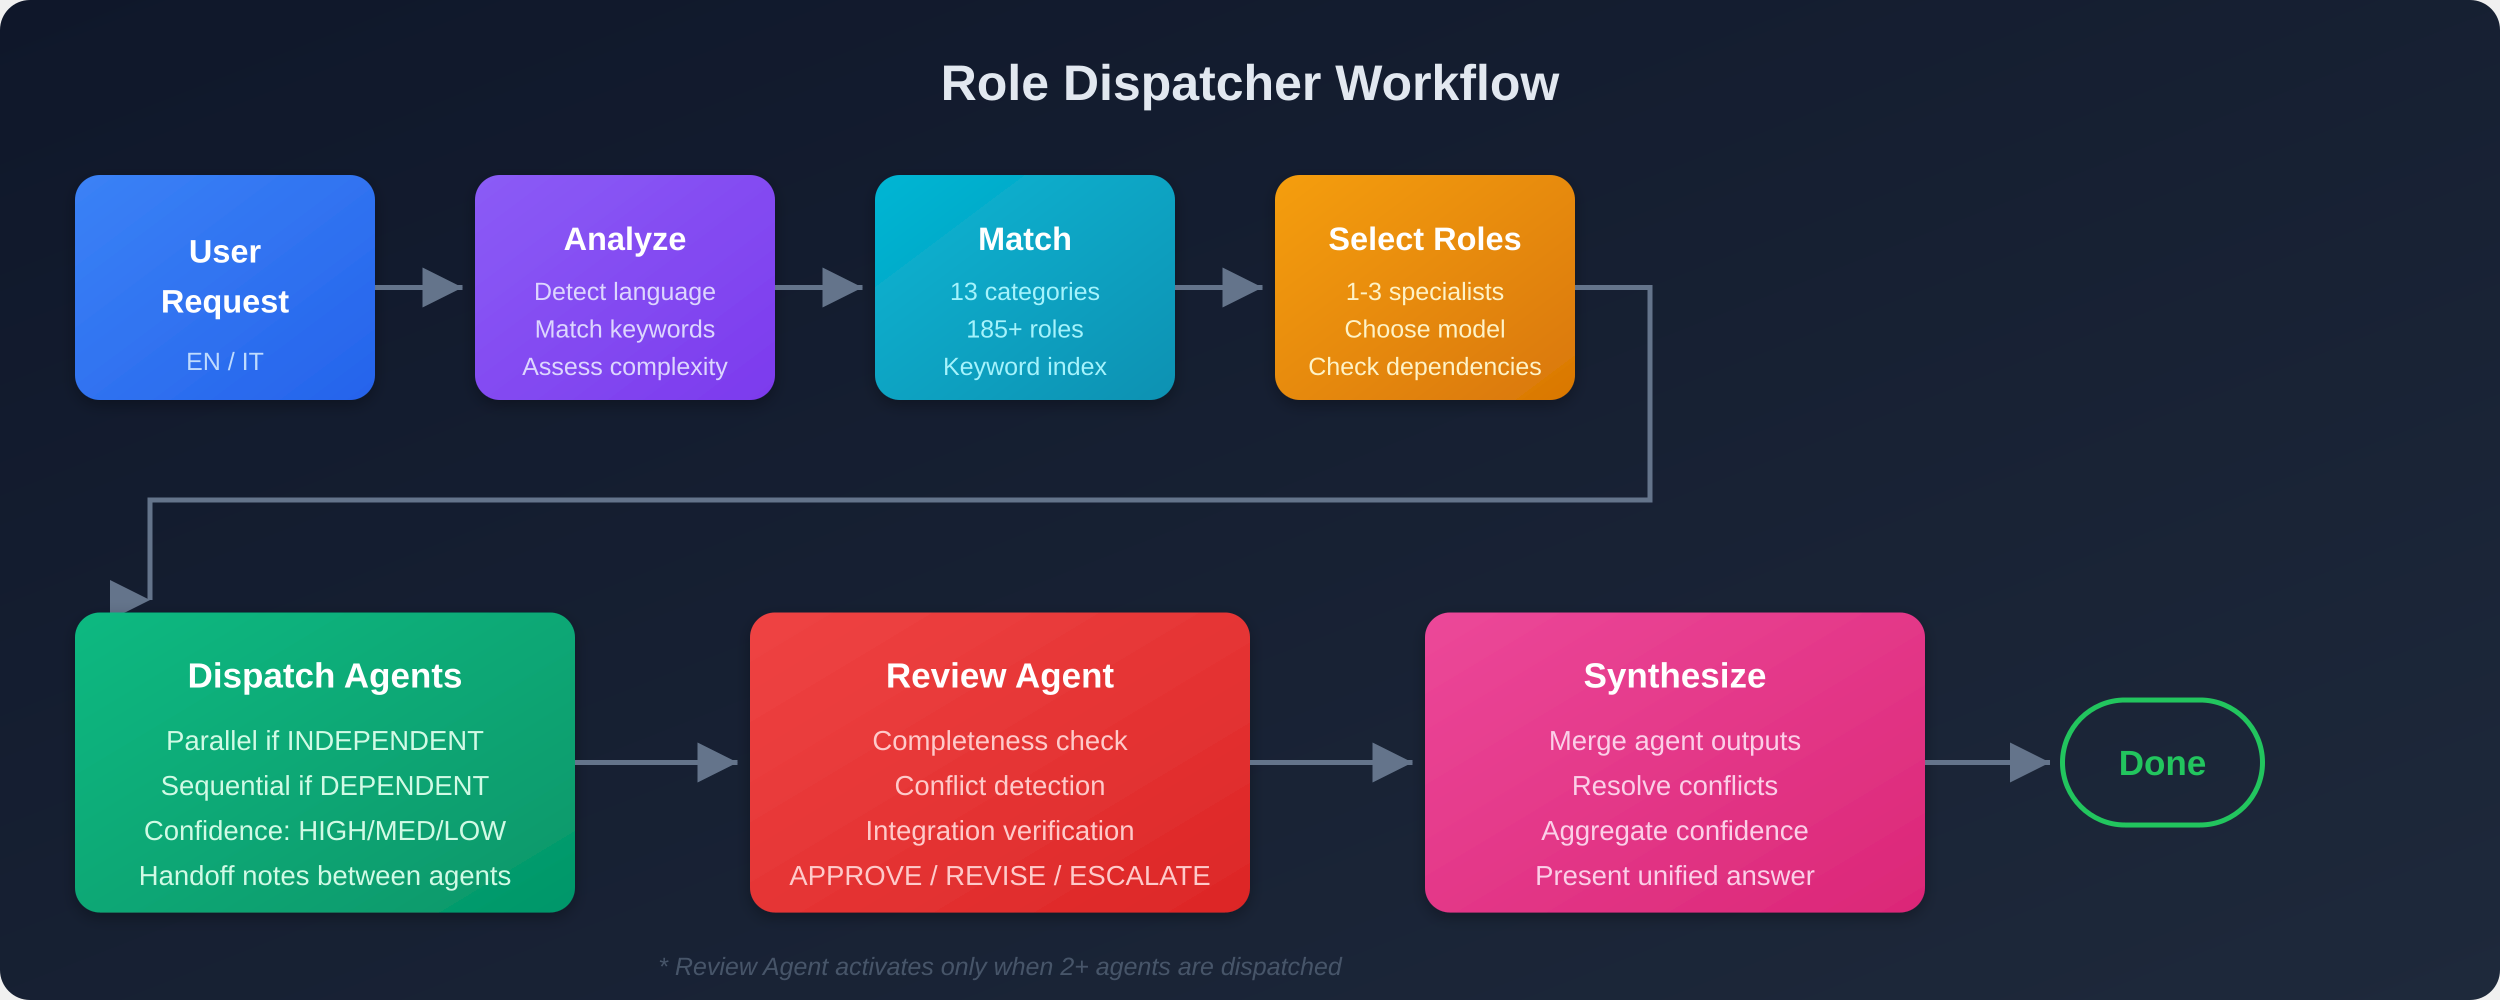
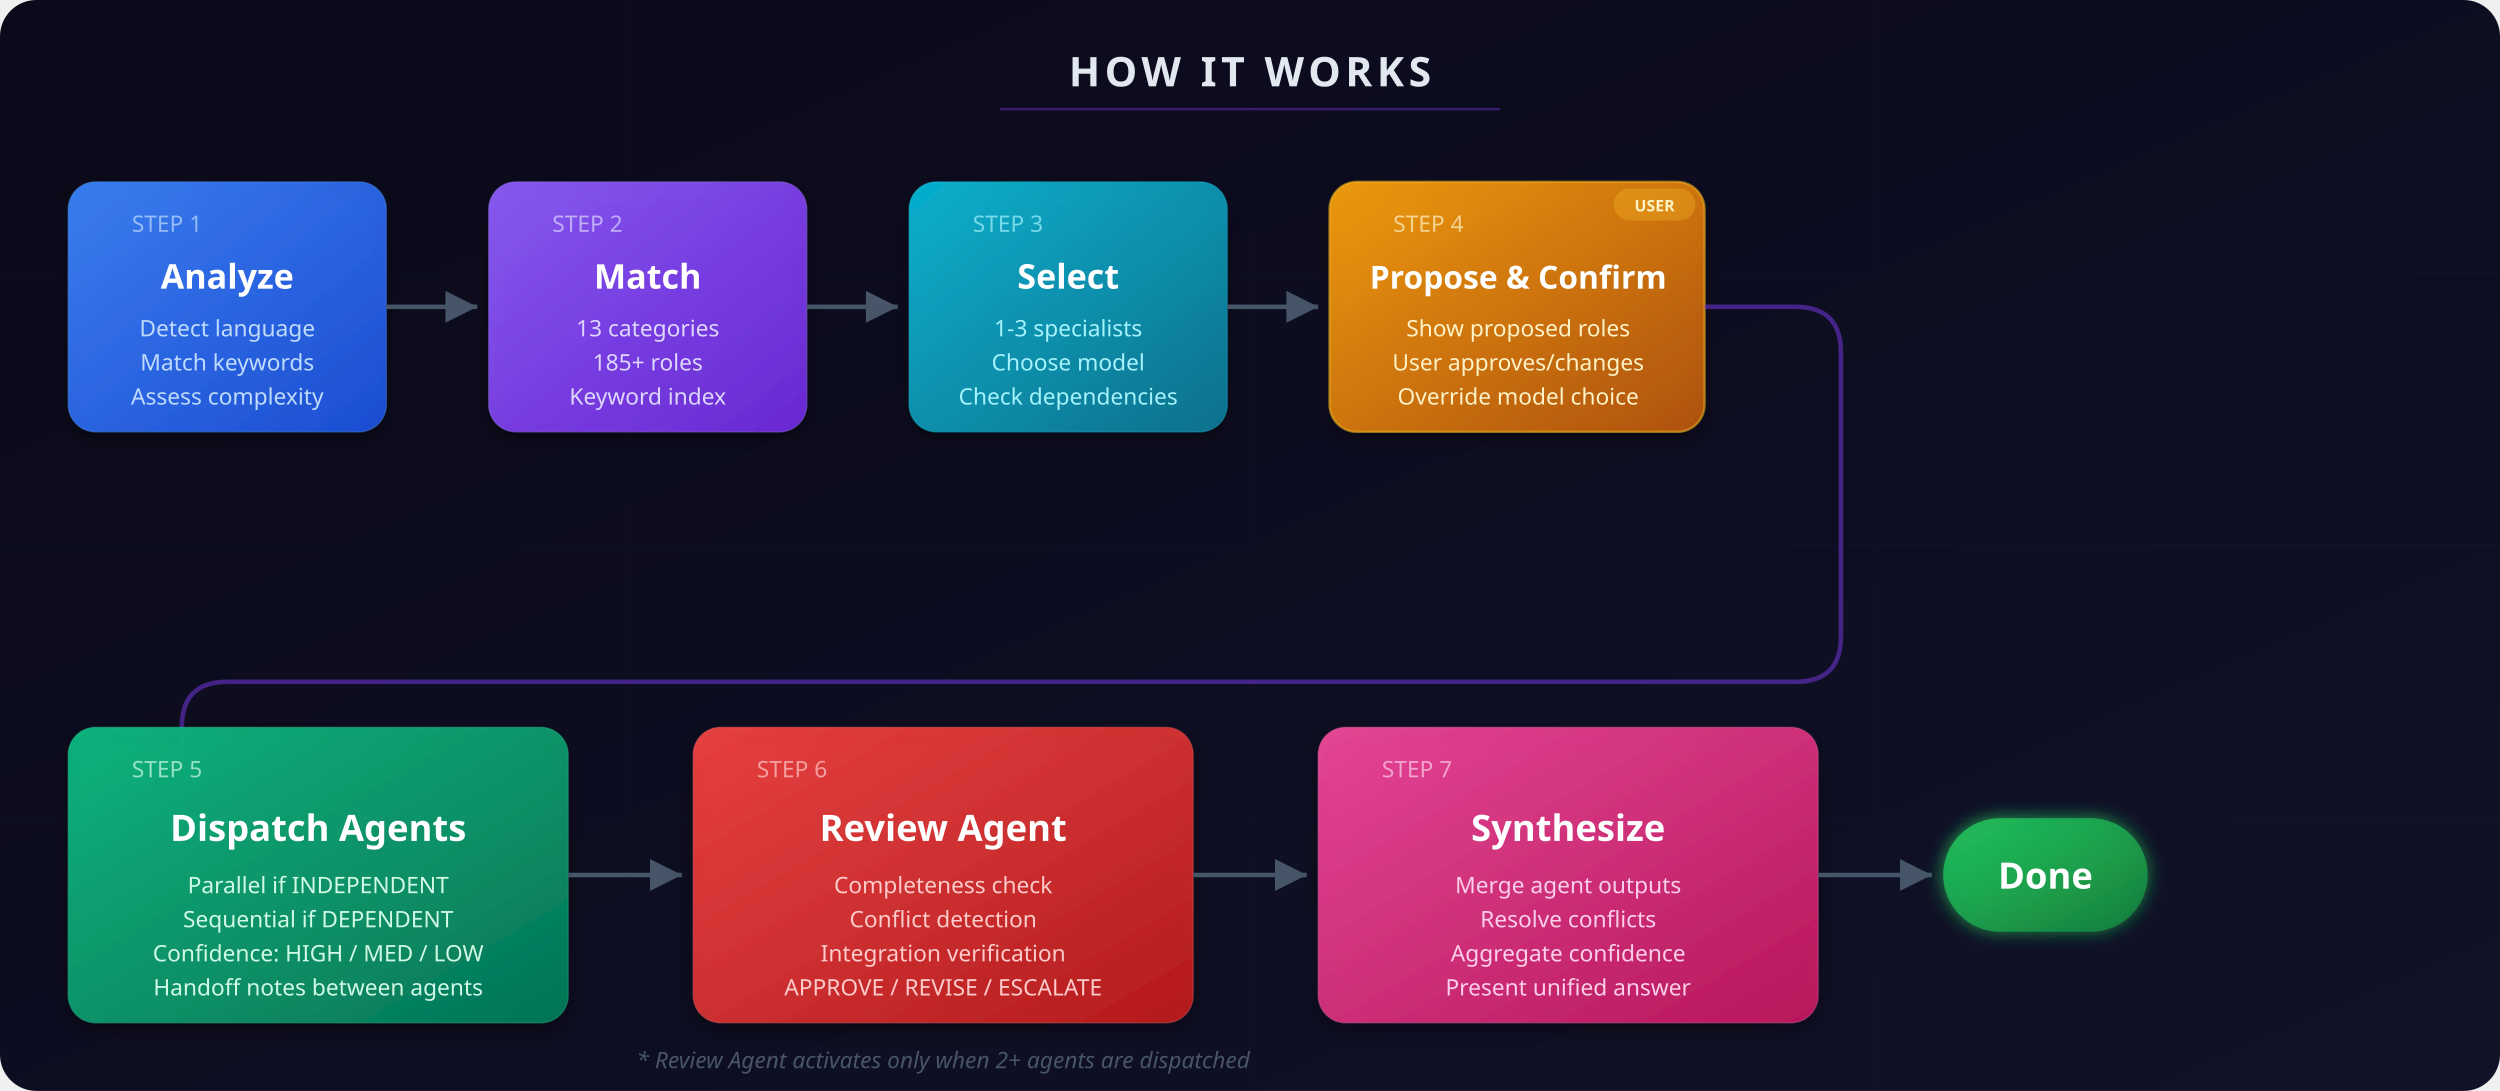
- <svg xmlns="http://www.w3.org/2000/svg" viewBox="0 0 1000 400" width="1000" height="400">
+ <svg xmlns="http://www.w3.org/2000/svg" viewBox="0 0 1100 480" width="1100" height="480">
  <defs>
    <linearGradient id="bg" x1="0%" y1="0%" x2="100%" y2="100%">
-       <stop offset="0%" style="stop-color:#0f172a" />
-       <stop offset="100%" style="stop-color:#1e293b" />
+       <stop offset="0%" style="stop-color:#0a0a1a" />
+       <stop offset="100%" style="stop-color:#111128" />
    </linearGradient>
-     <linearGradient id="box1" x1="0%" y1="0%" x2="100%" y2="100%">
+     <linearGradient id="step1" x1="0%" y1="0%" x2="100%" y2="100%">
      <stop offset="0%" style="stop-color:#3b82f6" />
-       <stop offset="100%" style="stop-color:#2563eb" />
+       <stop offset="100%" style="stop-color:#1d4ed8" />
    </linearGradient>
-     <linearGradient id="box2" x1="0%" y1="0%" x2="100%" y2="100%">
+     <linearGradient id="step2" x1="0%" y1="0%" x2="100%" y2="100%">
      <stop offset="0%" style="stop-color:#8b5cf6" />
-       <stop offset="100%" style="stop-color:#7c3aed" />
+       <stop offset="100%" style="stop-color:#6d28d9" />
    </linearGradient>
-     <linearGradient id="box3" x1="0%" y1="0%" x2="100%" y2="100%">
+     <linearGradient id="step3" x1="0%" y1="0%" x2="100%" y2="100%">
      <stop offset="0%" style="stop-color:#06b6d4" />
-       <stop offset="100%" style="stop-color:#0891b2" />
+       <stop offset="100%" style="stop-color:#0e7490" />
    </linearGradient>
-     <linearGradient id="box4" x1="0%" y1="0%" x2="100%" y2="100%">
+     <linearGradient id="step4" x1="0%" y1="0%" x2="100%" y2="100%">
      <stop offset="0%" style="stop-color:#f59e0b" />
-       <stop offset="100%" style="stop-color:#d97706" />
+       <stop offset="100%" style="stop-color:#b45309" />
    </linearGradient>
-     <linearGradient id="box5" x1="0%" y1="0%" x2="100%" y2="100%">
+     <linearGradient id="step5" x1="0%" y1="0%" x2="100%" y2="100%">
      <stop offset="0%" style="stop-color:#10b981" />
-       <stop offset="100%" style="stop-color:#059669" />
+       <stop offset="100%" style="stop-color:#047857" />
    </linearGradient>
-     <linearGradient id="box6" x1="0%" y1="0%" x2="100%" y2="100%">
+     <linearGradient id="step6" x1="0%" y1="0%" x2="100%" y2="100%">
      <stop offset="0%" style="stop-color:#ef4444" />
-       <stop offset="100%" style="stop-color:#dc2626" />
+       <stop offset="100%" style="stop-color:#b91c1c" />
    </linearGradient>
-     <linearGradient id="box7" x1="0%" y1="0%" x2="100%" y2="100%">
+     <linearGradient id="step7" x1="0%" y1="0%" x2="100%" y2="100%">
      <stop offset="0%" style="stop-color:#ec4899" />
-       <stop offset="100%" style="stop-color:#db2777" />
+       <stop offset="100%" style="stop-color:#be185d" />
    </linearGradient>
-     <filter id="shadow" x="-5%" y="-5%" width="110%" height="120%">
-       <feDropShadow dx="0" dy="2" stdDeviation="3" flood-color="#000" flood-opacity="0.3" />
+     <linearGradient id="doneGrad" x1="0%" y1="0%" x2="100%" y2="100%">
+       <stop offset="0%" style="stop-color:#22c55e" />
+       <stop offset="100%" style="stop-color:#15803d" />
+     </linearGradient>
+     <filter id="glow" x="-30%" y="-30%" width="160%" height="160%">
+       <feGaussianBlur stdDeviation="4" result="blur" />
+       <feMerge>
+         <feMergeNode in="blur" />
+         <feMergeNode in="SourceGraphic" />
+       </feMerge>
    </filter>
-     <marker id="arrow" viewBox="0 0 10 10" refX="10" refY="5" markerWidth="8" markerHeight="8" orient="auto-start-auto">
-       <path d="M 0 0 L 10 5 L 0 10 z" fill="#64748b" />
+     <filter id="shadow" x="-10%" y="-10%" width="120%" height="130%">
+       <feDropShadow dx="0" dy="3" stdDeviation="4" flood-color="#000" flood-opacity="0.5" />
+     </filter>
+     <marker id="arrow" viewBox="0 0 10 10" refX="10" refY="5" markerWidth="7" markerHeight="7" orient="auto-start-auto">
+       <path d="M 0 0 L 10 5 L 0 10 z" fill="#475569" />
+     </marker>
+     <marker id="arrowGlow" viewBox="0 0 10 10" refX="10" refY="5" markerWidth="7" markerHeight="7" orient="auto-start-auto">
+       <path d="M 0 0 L 10 5 L 0 10 z" fill="#7c3aed" />
    </marker>
  </defs>
-   <rect width="1000" height="400" fill="url(#bg)" rx="12" />
-   <text x="500" y="40" text-anchor="middle" fill="#e2e8f0" font-family="Segoe UI, Arial, sans-serif" font-size="20" font-weight="bold">Role Dispatcher Workflow</text>
-   <rect x="30" y="70" width="120" height="90" rx="10" fill="url(#box1)" filter="url(#shadow)" />
-   <text x="90" y="105" text-anchor="middle" fill="white" font-family="Segoe UI, Arial, sans-serif" font-size="13" font-weight="bold">User</text>
-   <text x="90" y="125" text-anchor="middle" fill="white" font-family="Segoe UI, Arial, sans-serif" font-size="13" font-weight="bold">Request</text>
-   <text x="90" y="148" text-anchor="middle" fill="#bfdbfe" font-family="Segoe UI, Arial, sans-serif" font-size="10">EN / IT</text>
-   <line x1="150" y1="115" x2="185" y2="115" stroke="#64748b" stroke-width="2" marker-end="url(#arrow)" />
-   <rect x="190" y="70" width="120" height="90" rx="10" fill="url(#box2)" filter="url(#shadow)" />
-   <text x="250" y="100" text-anchor="middle" fill="white" font-family="Segoe UI, Arial, sans-serif" font-size="13" font-weight="bold">Analyze</text>
-   <text x="250" y="120" text-anchor="middle" fill="#ddd6fe" font-family="Segoe UI, Arial, sans-serif" font-size="10">Detect language</text>
-   <text x="250" y="135" text-anchor="middle" fill="#ddd6fe" font-family="Segoe UI, Arial, sans-serif" font-size="10">Match keywords</text>
-   <text x="250" y="150" text-anchor="middle" fill="#ddd6fe" font-family="Segoe UI, Arial, sans-serif" font-size="10">Assess complexity</text>
-   <line x1="310" y1="115" x2="345" y2="115" stroke="#64748b" stroke-width="2" marker-end="url(#arrow)" />
-   <rect x="350" y="70" width="120" height="90" rx="10" fill="url(#box3)" filter="url(#shadow)" />
-   <text x="410" y="100" text-anchor="middle" fill="white" font-family="Segoe UI, Arial, sans-serif" font-size="13" font-weight="bold">Match</text>
-   <text x="410" y="120" text-anchor="middle" fill="#a5f3fc" font-family="Segoe UI, Arial, sans-serif" font-size="10">13 categories</text>
-   <text x="410" y="135" text-anchor="middle" fill="#a5f3fc" font-family="Segoe UI, Arial, sans-serif" font-size="10">185+ roles</text>
-   <text x="410" y="150" text-anchor="middle" fill="#a5f3fc" font-family="Segoe UI, Arial, sans-serif" font-size="10">Keyword index</text>
-   <line x1="470" y1="115" x2="505" y2="115" stroke="#64748b" stroke-width="2" marker-end="url(#arrow)" />
-   <rect x="510" y="70" width="120" height="90" rx="10" fill="url(#box4)" filter="url(#shadow)" />
-   <text x="570" y="100" text-anchor="middle" fill="white" font-family="Segoe UI, Arial, sans-serif" font-size="13" font-weight="bold">Select Roles</text>
-   <text x="570" y="120" text-anchor="middle" fill="#fef3c7" font-family="Segoe UI, Arial, sans-serif" font-size="10">1-3 specialists</text>
-   <text x="570" y="135" text-anchor="middle" fill="#fef3c7" font-family="Segoe UI, Arial, sans-serif" font-size="10">Choose model</text>
-   <text x="570" y="150" text-anchor="middle" fill="#fef3c7" font-family="Segoe UI, Arial, sans-serif" font-size="10">Check dependencies</text>
-   <path d="M 630 115 L 660 115 L 660 200 L 60 200 L 60 240" stroke="#64748b" stroke-width="2" fill="none" marker-end="url(#arrow)" />
-   <rect x="30" y="245" width="200" height="120" rx="10" fill="url(#box5)" filter="url(#shadow)" />
-   <text x="130" y="275" text-anchor="middle" fill="white" font-family="Segoe UI, Arial, sans-serif" font-size="14" font-weight="bold">Dispatch Agents</text>
-   <text x="130" y="300" text-anchor="middle" fill="#d1fae5" font-family="Segoe UI, Arial, sans-serif" font-size="11">Parallel if INDEPENDENT</text>
-   <text x="130" y="318" text-anchor="middle" fill="#d1fae5" font-family="Segoe UI, Arial, sans-serif" font-size="11">Sequential if DEPENDENT</text>
-   <text x="130" y="336" text-anchor="middle" fill="#d1fae5" font-family="Segoe UI, Arial, sans-serif" font-size="11">Confidence: HIGH/MED/LOW</text>
-   <text x="130" y="354" text-anchor="middle" fill="#d1fae5" font-family="Segoe UI, Arial, sans-serif" font-size="11">Handoff notes between agents</text>
-   <line x1="230" y1="305" x2="295" y2="305" stroke="#64748b" stroke-width="2" marker-end="url(#arrow)" />
-   <rect x="300" y="245" width="200" height="120" rx="10" fill="url(#box6)" filter="url(#shadow)" />
-   <text x="400" y="275" text-anchor="middle" fill="white" font-family="Segoe UI, Arial, sans-serif" font-size="14" font-weight="bold">Review Agent</text>
-   <text x="400" y="300" text-anchor="middle" fill="#fecaca" font-family="Segoe UI, Arial, sans-serif" font-size="11">Completeness check</text>
-   <text x="400" y="318" text-anchor="middle" fill="#fecaca" font-family="Segoe UI, Arial, sans-serif" font-size="11">Conflict detection</text>
-   <text x="400" y="336" text-anchor="middle" fill="#fecaca" font-family="Segoe UI, Arial, sans-serif" font-size="11">Integration verification</text>
-   <text x="400" y="354" text-anchor="middle" fill="#fecaca" font-family="Segoe UI, Arial, sans-serif" font-size="11">APPROVE / REVISE / ESCALATE</text>
-   <line x1="500" y1="305" x2="565" y2="305" stroke="#64748b" stroke-width="2" marker-end="url(#arrow)" />
-   <rect x="570" y="245" width="200" height="120" rx="10" fill="url(#box7)" filter="url(#shadow)" />
-   <text x="670" y="275" text-anchor="middle" fill="white" font-family="Segoe UI, Arial, sans-serif" font-size="14" font-weight="bold">Synthesize</text>
-   <text x="670" y="300" text-anchor="middle" fill="#fbcfe8" font-family="Segoe UI, Arial, sans-serif" font-size="11">Merge agent outputs</text>
-   <text x="670" y="318" text-anchor="middle" fill="#fbcfe8" font-family="Segoe UI, Arial, sans-serif" font-size="11">Resolve conflicts</text>
-   <text x="670" y="336" text-anchor="middle" fill="#fbcfe8" font-family="Segoe UI, Arial, sans-serif" font-size="11">Aggregate confidence</text>
-   <text x="670" y="354" text-anchor="middle" fill="#fbcfe8" font-family="Segoe UI, Arial, sans-serif" font-size="11">Present unified answer</text>
-   <line x1="770" y1="305" x2="820" y2="305" stroke="#64748b" stroke-width="2" marker-end="url(#arrow)" />
-   <rect x="825" y="280" width="80" height="50" rx="25" fill="none" stroke="#22c55e" stroke-width="2" />
-   <text x="865" y="310" text-anchor="middle" fill="#22c55e" font-family="Segoe UI, Arial, sans-serif" font-size="14" font-weight="bold">Done</text>
-   <text x="400" y="390" text-anchor="middle" fill="#475569" font-family="Segoe UI, Arial, sans-serif" font-size="10" font-style="italic">* Review Agent activates only when 2+ agents are dispatched</text>
+   <rect width="1100" height="480" fill="url(#bg)" rx="16" />
+   <g opacity="0.03" stroke="#8b5cf6" stroke-width="0.5">
+     <line x1="0" y1="120" x2="1100" y2="120" />
+     <line x1="0" y1="240" x2="1100" y2="240" />
+     <line x1="0" y1="360" x2="1100" y2="360" />
+     <line x1="275" y1="0" x2="275" y2="480" />
+     <line x1="550" y1="0" x2="550" y2="480" />
+     <line x1="825" y1="0" x2="825" y2="480" />
+   </g>
+   <text x="550" y="38" text-anchor="middle" fill="#e2e8f0" font-family="Segoe UI, system-ui, sans-serif" font-size="18" font-weight="bold" letter-spacing="2">HOW IT WORKS</text>
+   <line x1="440" y1="48" x2="660" y2="48" stroke="#7c3aed" stroke-width="1" opacity="0.4" />
+   <g filter="url(#shadow)">
+     <rect x="30" y="80" width="140" height="110" rx="12" fill="url(#step1)" opacity="0.95" />
+     <rect x="30" y="80" width="140" height="110" rx="12" fill="none" stroke="#60a5fa" stroke-width="0.5" opacity="0.3" />
+   </g>
+   <text x="58" y="102" fill="#bfdbfe" font-family="Segoe UI, system-ui, sans-serif" font-size="10" opacity="0.7">STEP 1</text>
+   <text x="100" y="127" text-anchor="middle" fill="white" font-family="Segoe UI, system-ui, sans-serif" font-size="15" font-weight="bold">Analyze</text>
+   <text x="100" y="148" text-anchor="middle" fill="#bfdbfe" font-family="Segoe UI, system-ui, sans-serif" font-size="10">Detect language</text>
+   <text x="100" y="163" text-anchor="middle" fill="#bfdbfe" font-family="Segoe UI, system-ui, sans-serif" font-size="10">Match keywords</text>
+   <text x="100" y="178" text-anchor="middle" fill="#bfdbfe" font-family="Segoe UI, system-ui, sans-serif" font-size="10">Assess complexity</text>
+   <line x1="170" y1="135" x2="210" y2="135" stroke="#475569" stroke-width="2" marker-end="url(#arrow)" />
+   <g filter="url(#shadow)">
+     <rect x="215" y="80" width="140" height="110" rx="12" fill="url(#step2)" opacity="0.95" />
+     <rect x="215" y="80" width="140" height="110" rx="12" fill="none" stroke="#a78bfa" stroke-width="0.5" opacity="0.3" />
+   </g>
+   <text x="243" y="102" fill="#ddd6fe" font-family="Segoe UI, system-ui, sans-serif" font-size="10" opacity="0.7">STEP 2</text>
+   <text x="285" y="127" text-anchor="middle" fill="white" font-family="Segoe UI, system-ui, sans-serif" font-size="15" font-weight="bold">Match</text>
+   <text x="285" y="148" text-anchor="middle" fill="#ddd6fe" font-family="Segoe UI, system-ui, sans-serif" font-size="10">13 categories</text>
+   <text x="285" y="163" text-anchor="middle" fill="#ddd6fe" font-family="Segoe UI, system-ui, sans-serif" font-size="10">185+ roles</text>
+   <text x="285" y="178" text-anchor="middle" fill="#ddd6fe" font-family="Segoe UI, system-ui, sans-serif" font-size="10">Keyword index</text>
+   <line x1="355" y1="135" x2="395" y2="135" stroke="#475569" stroke-width="2" marker-end="url(#arrow)" />
+   <g filter="url(#shadow)">
+     <rect x="400" y="80" width="140" height="110" rx="12" fill="url(#step3)" opacity="0.95" />
+     <rect x="400" y="80" width="140" height="110" rx="12" fill="none" stroke="#22d3ee" stroke-width="0.5" opacity="0.3" />
+   </g>
+   <text x="428" y="102" fill="#a5f3fc" font-family="Segoe UI, system-ui, sans-serif" font-size="10" opacity="0.7">STEP 3</text>
+   <text x="470" y="127" text-anchor="middle" fill="white" font-family="Segoe UI, system-ui, sans-serif" font-size="15" font-weight="bold">Select</text>
+   <text x="470" y="148" text-anchor="middle" fill="#a5f3fc" font-family="Segoe UI, system-ui, sans-serif" font-size="10">1-3 specialists</text>
+   <text x="470" y="163" text-anchor="middle" fill="#a5f3fc" font-family="Segoe UI, system-ui, sans-serif" font-size="10">Choose model</text>
+   <text x="470" y="178" text-anchor="middle" fill="#a5f3fc" font-family="Segoe UI, system-ui, sans-serif" font-size="10">Check dependencies</text>
+   <line x1="540" y1="135" x2="580" y2="135" stroke="#475569" stroke-width="2" marker-end="url(#arrow)" />
+   <g filter="url(#shadow)">
+     <rect x="585" y="80" width="165" height="110" rx="12" fill="url(#step4)" opacity="0.95" />
+     <rect x="585" y="80" width="165" height="110" rx="12" fill="none" stroke="#fbbf24" stroke-width="1" opacity="0.5" />
+   </g>
+   <text x="613" y="102" fill="#fef3c7" font-family="Segoe UI, system-ui, sans-serif" font-size="10" opacity="0.7">STEP 4</text>
+   <text x="668" y="127" text-anchor="middle" fill="white" font-family="Segoe UI, system-ui, sans-serif" font-size="14" font-weight="bold">Propose &amp; Confirm</text>
+   <text x="668" y="148" text-anchor="middle" fill="#fef3c7" font-family="Segoe UI, system-ui, sans-serif" font-size="10">Show proposed roles</text>
+   <text x="668" y="163" text-anchor="middle" fill="#fef3c7" font-family="Segoe UI, system-ui, sans-serif" font-size="10">User approves/changes</text>
+   <text x="668" y="178" text-anchor="middle" fill="#fef3c7" font-family="Segoe UI, system-ui, sans-serif" font-size="10">Override model choice</text>
+   <rect x="710" y="83" width="36" height="14" rx="7" fill="#fbbf24" opacity="0.3" />
+   <text x="728" y="93" text-anchor="middle" fill="#fef3c7" font-family="Segoe UI, system-ui, sans-serif" font-size="7" font-weight="bold">USER</text>
+   <path d="M 750 135 L 790 135 Q 810 135 810 155 L 810 280 Q 810 300 790 300 L 100 300 Q 80 300 80 320 L 80 335" stroke="#7c3aed" stroke-width="2" fill="none" opacity="0.5" marker-end="url(#arrowGlow)" />
+   <g filter="url(#shadow)">
+     <rect x="30" y="320" width="220" height="130" rx="12" fill="url(#step5)" opacity="0.95" />
+     <rect x="30" y="320" width="220" height="130" rx="12" fill="none" stroke="#34d399" stroke-width="0.5" opacity="0.3" />
+   </g>
+   <text x="58" y="342" fill="#d1fae5" font-family="Segoe UI, system-ui, sans-serif" font-size="10" opacity="0.7">STEP 5</text>
+   <text x="140" y="370" text-anchor="middle" fill="white" font-family="Segoe UI, system-ui, sans-serif" font-size="16" font-weight="bold">Dispatch Agents</text>
+   <text x="140" y="393" text-anchor="middle" fill="#d1fae5" font-family="Segoe UI, system-ui, sans-serif" font-size="10">Parallel if INDEPENDENT</text>
+   <text x="140" y="408" text-anchor="middle" fill="#d1fae5" font-family="Segoe UI, system-ui, sans-serif" font-size="10">Sequential if DEPENDENT</text>
+   <text x="140" y="423" text-anchor="middle" fill="#d1fae5" font-family="Segoe UI, system-ui, sans-serif" font-size="10">Confidence: HIGH / MED / LOW</text>
+   <text x="140" y="438" text-anchor="middle" fill="#d1fae5" font-family="Segoe UI, system-ui, sans-serif" font-size="10">Handoff notes between agents</text>
+   <line x1="250" y1="385" x2="300" y2="385" stroke="#475569" stroke-width="2" marker-end="url(#arrow)" />
+   <g filter="url(#shadow)">
+     <rect x="305" y="320" width="220" height="130" rx="12" fill="url(#step6)" opacity="0.95" />
+     <rect x="305" y="320" width="220" height="130" rx="12" fill="none" stroke="#f87171" stroke-width="0.5" opacity="0.3" />
+   </g>
+   <text x="333" y="342" fill="#fecaca" font-family="Segoe UI, system-ui, sans-serif" font-size="10" opacity="0.7">STEP 6</text>
+   <text x="415" y="370" text-anchor="middle" fill="white" font-family="Segoe UI, system-ui, sans-serif" font-size="16" font-weight="bold">Review Agent</text>
+   <text x="415" y="393" text-anchor="middle" fill="#fecaca" font-family="Segoe UI, system-ui, sans-serif" font-size="10">Completeness check</text>
+   <text x="415" y="408" text-anchor="middle" fill="#fecaca" font-family="Segoe UI, system-ui, sans-serif" font-size="10">Conflict detection</text>
+   <text x="415" y="423" text-anchor="middle" fill="#fecaca" font-family="Segoe UI, system-ui, sans-serif" font-size="10">Integration verification</text>
+   <text x="415" y="438" text-anchor="middle" fill="#fecaca" font-family="Segoe UI, system-ui, sans-serif" font-size="10">APPROVE / REVISE / ESCALATE</text>
+   <line x1="525" y1="385" x2="575" y2="385" stroke="#475569" stroke-width="2" marker-end="url(#arrow)" />
+   <g filter="url(#shadow)">
+     <rect x="580" y="320" width="220" height="130" rx="12" fill="url(#step7)" opacity="0.95" />
+     <rect x="580" y="320" width="220" height="130" rx="12" fill="none" stroke="#f472b6" stroke-width="0.5" opacity="0.3" />
+   </g>
+   <text x="608" y="342" fill="#fbcfe8" font-family="Segoe UI, system-ui, sans-serif" font-size="10" opacity="0.7">STEP 7</text>
+   <text x="690" y="370" text-anchor="middle" fill="white" font-family="Segoe UI, system-ui, sans-serif" font-size="16" font-weight="bold">Synthesize</text>
+   <text x="690" y="393" text-anchor="middle" fill="#fbcfe8" font-family="Segoe UI, system-ui, sans-serif" font-size="10">Merge agent outputs</text>
+   <text x="690" y="408" text-anchor="middle" fill="#fbcfe8" font-family="Segoe UI, system-ui, sans-serif" font-size="10">Resolve conflicts</text>
+   <text x="690" y="423" text-anchor="middle" fill="#fbcfe8" font-family="Segoe UI, system-ui, sans-serif" font-size="10">Aggregate confidence</text>
+   <text x="690" y="438" text-anchor="middle" fill="#fbcfe8" font-family="Segoe UI, system-ui, sans-serif" font-size="10">Present unified answer</text>
+   <line x1="800" y1="385" x2="850" y2="385" stroke="#475569" stroke-width="2" marker-end="url(#arrow)" />
+   <g filter="url(#glow)">
+     <rect x="855" y="360" width="90" height="50" rx="25" fill="url(#doneGrad)" opacity="0.9" />
+   </g>
+   <text x="900" y="391" text-anchor="middle" fill="white" font-family="Segoe UI, system-ui, sans-serif" font-size="16" font-weight="bold">Done</text>
+   <text x="415" y="470" text-anchor="middle" fill="#475569" font-family="Segoe UI, system-ui, sans-serif" font-size="10" font-style="italic">* Review Agent activates only when 2+ agents are dispatched</text>
</svg>
